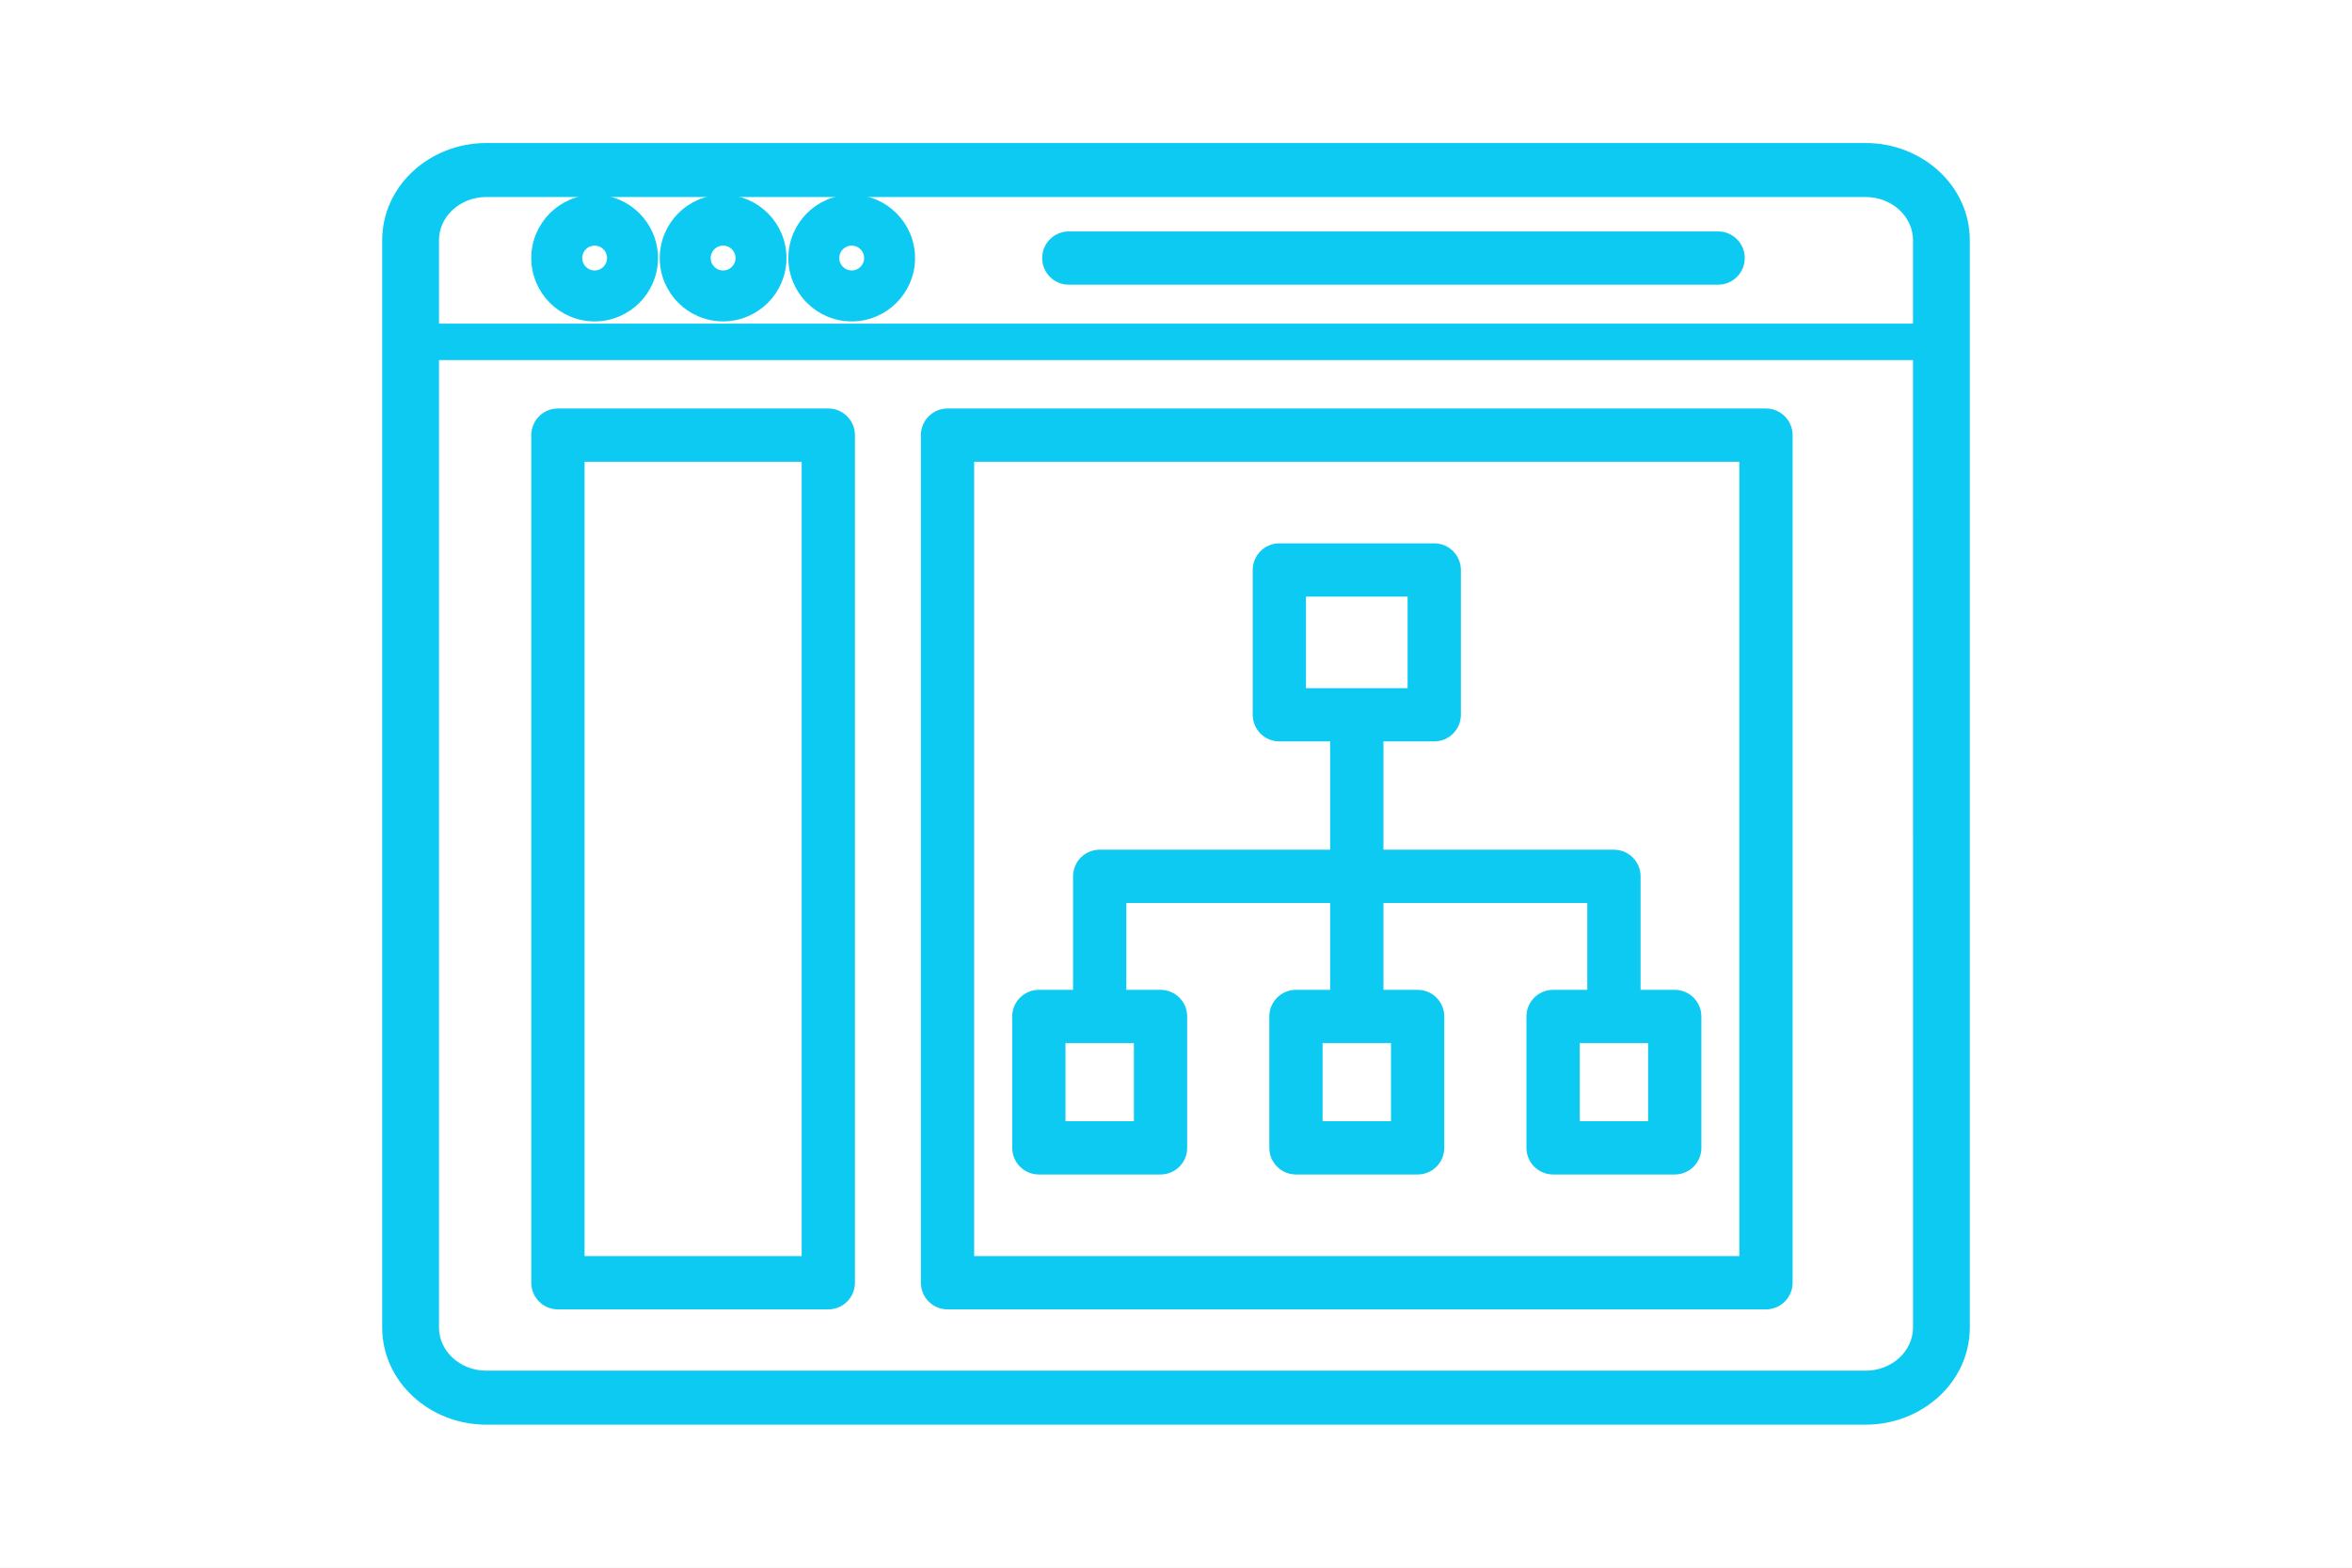
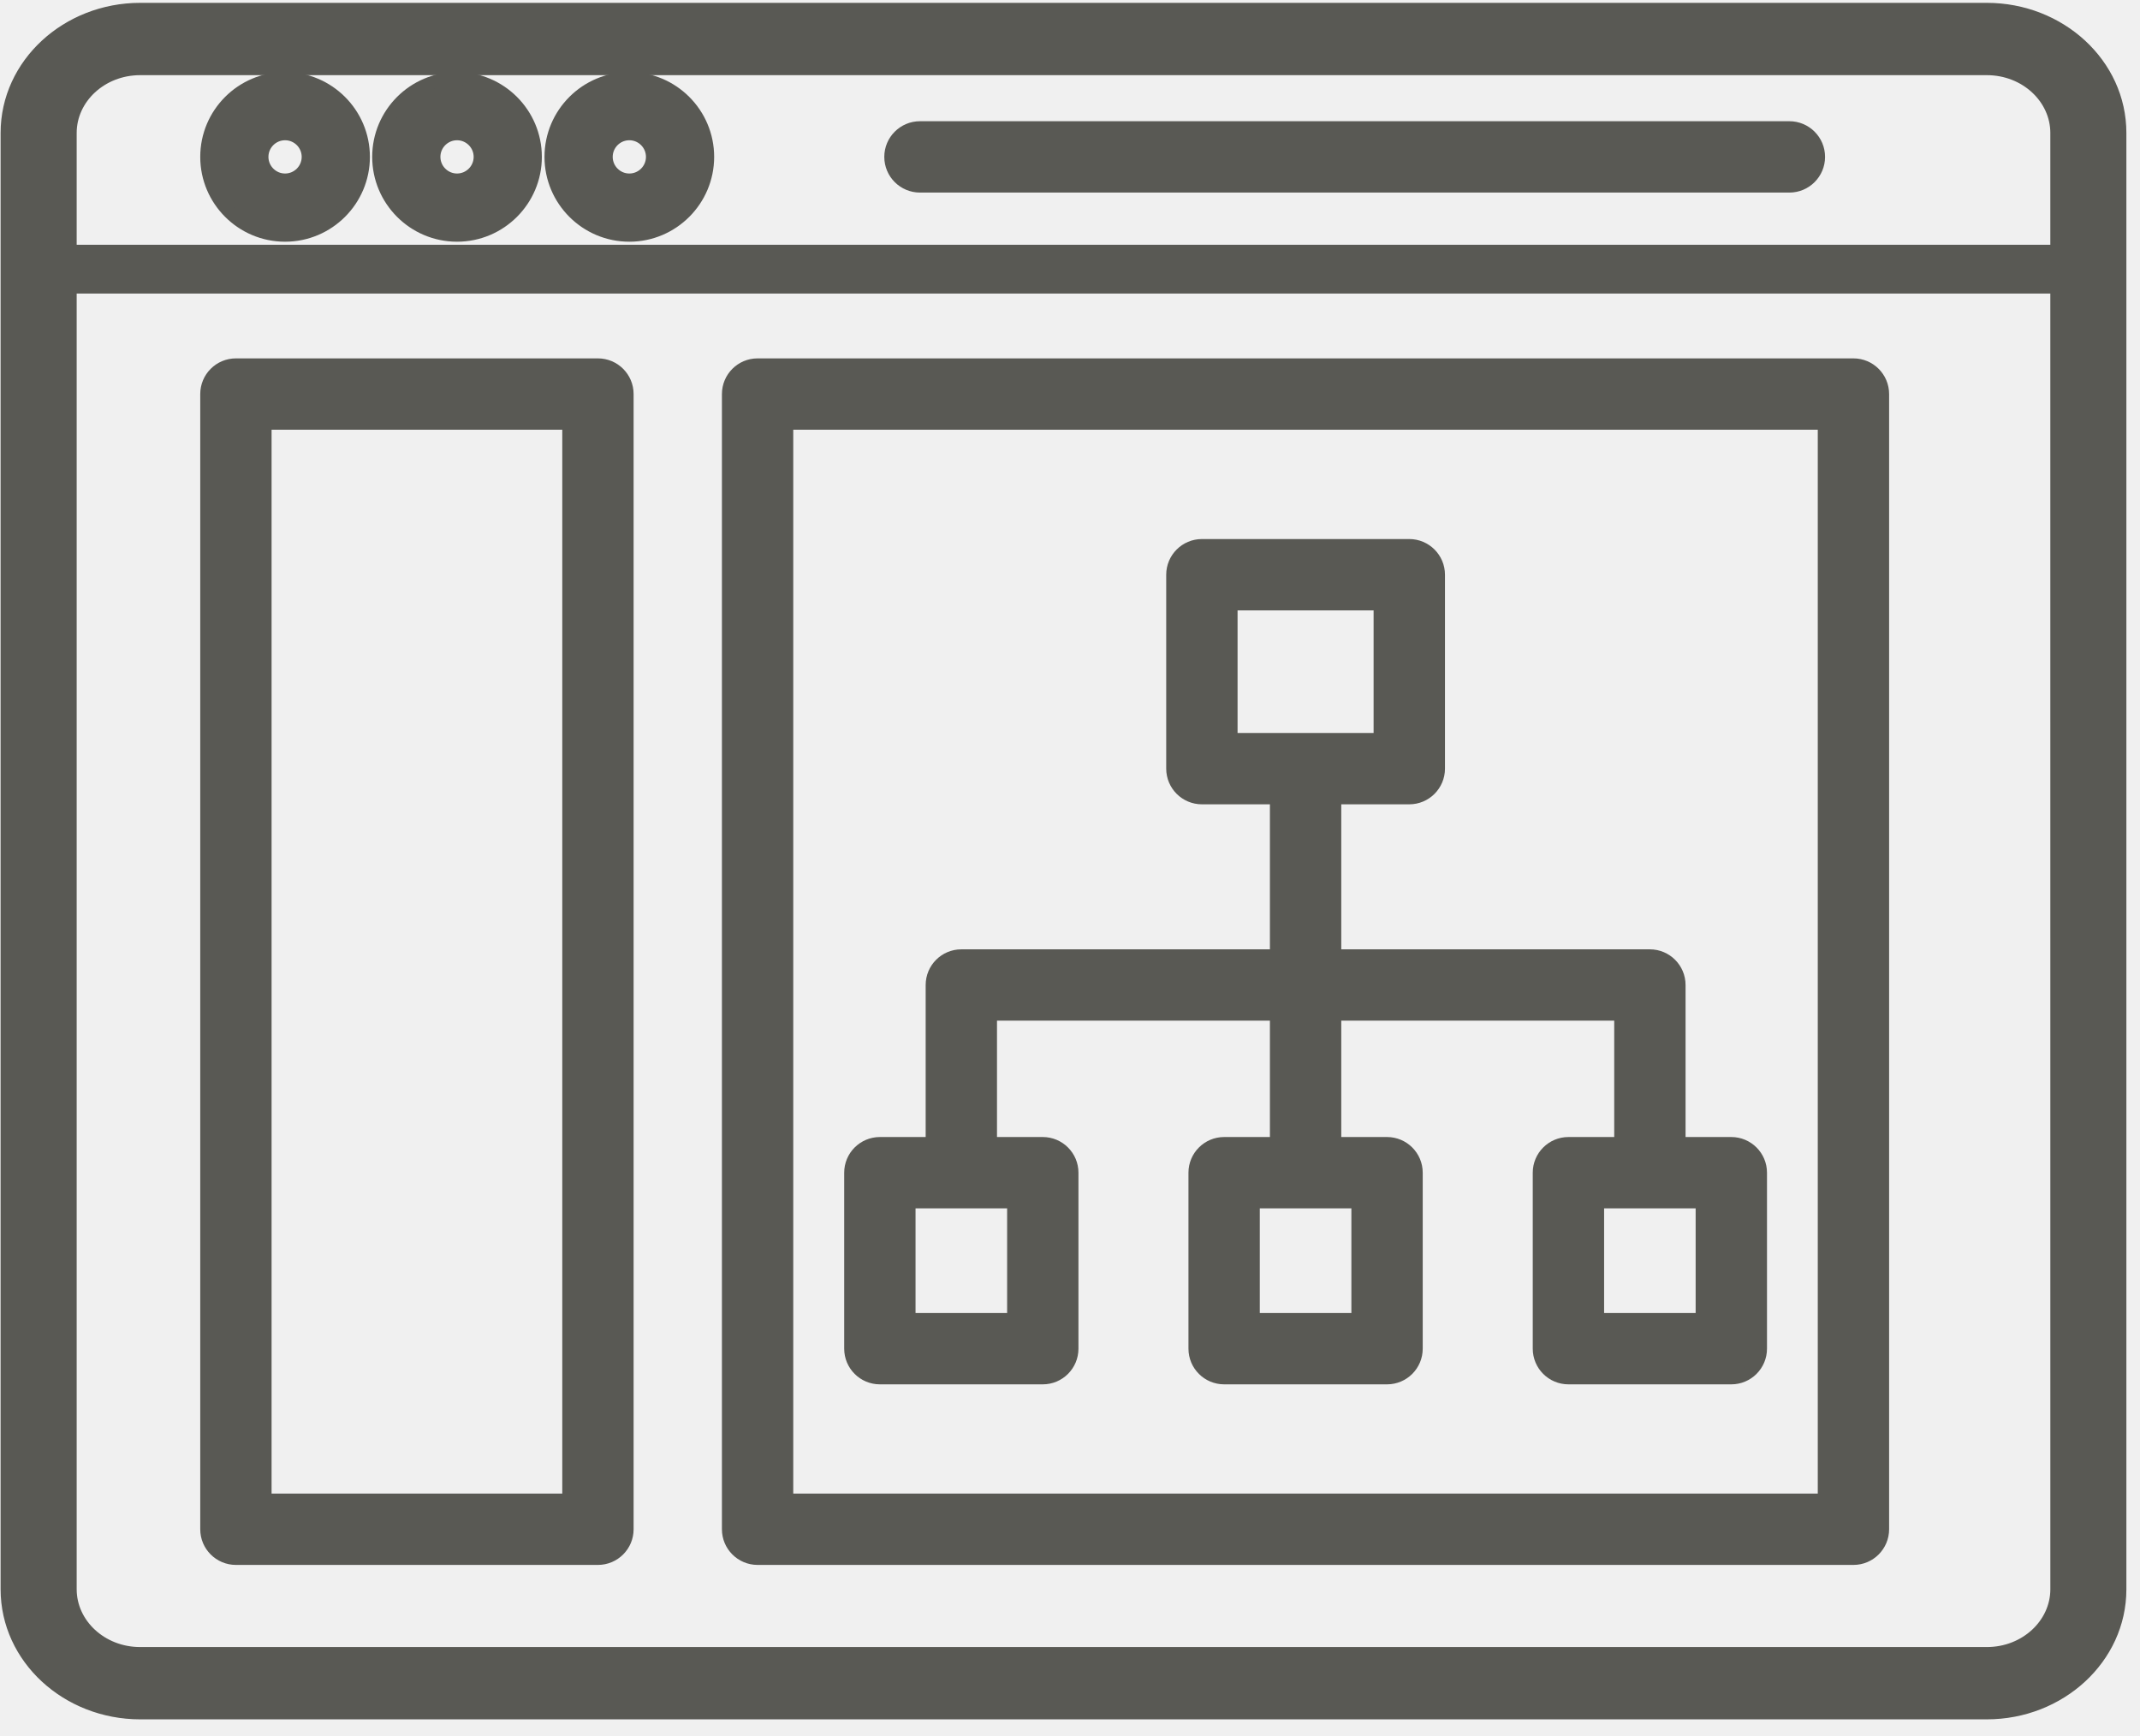
- <svg xmlns="http://www.w3.org/2000/svg" width="120" height="80" viewBox="0 0 120 80" fill="none">
-   <rect width="120" height="80" fill="white" />
-   <path d="M95.182 7.548H24.818C22.042 7.548 19.75 9.64 19.75 12.252V12.359V12.466V12.573V12.68V12.787V12.894V13.001V13.109V13.216V13.323V13.431V13.539V13.646V13.754V13.862V13.969V14.077V14.185V14.293V14.401V14.509V14.618V14.726V14.834V14.943V15.051V15.16V15.268V15.377V15.486V15.594V15.703V15.812V15.921V16.03V16.139V16.248V16.357V16.467V16.576V16.685V16.795V16.904V17.014V17.123V17.233V17.342V17.452V17.562V17.672V17.782V17.892V18.002V18.112V18.222V18.332V18.442V18.552V18.663V18.773V18.883V18.994V19.104V19.215V19.325V19.436V19.547V19.657V19.768V19.879V19.99V20.101V20.212V20.323V20.434V20.545V20.656V20.767V20.878V20.989V21.101V21.212V21.323V21.435V21.546V21.658V21.769V21.881V21.992V22.104V22.216V22.328V22.439V22.551V22.663V22.775V22.887V22.998V23.11V23.223V23.334V23.447V23.559V23.671V23.783V23.895V24.007V24.12V24.232V24.344V24.456V24.569V24.681V24.794V24.906V25.019V25.131V25.244V25.356V25.469V25.581V25.694V25.807V25.919V26.032V26.145V26.258V26.37V26.483V26.596V26.709V26.822V26.935V27.048V27.161V27.273V27.387V27.5V27.613V27.726V27.839V27.952V28.065V28.178V28.291V28.404V28.517V28.63V28.744V28.857V28.97V29.083V29.196V29.31V29.423V29.536V29.649V29.763V29.876V29.989V30.103V30.216V30.329V30.443V30.556V30.67V30.783V30.896V31.01V31.123V31.237V31.35V31.463V31.577V31.69V31.804V31.917V32.031V32.144V32.258V32.371V32.484V32.598V32.711V32.825V32.938V33.052V33.165V33.279V33.392V33.506V33.619V33.733V33.846V33.959V34.073V34.186V34.3V34.413V34.527V34.64V34.754V34.867V34.98V35.094V35.207V35.321V35.434V35.547V35.661V35.774V35.888V36.001V36.114V36.228V36.341V36.454V36.568V36.681V36.794V36.907V37.02V37.134V37.247V37.36V37.473V37.587V37.7V37.813V37.926V38.039V38.152V38.265V38.378V38.491V38.604V38.717V38.83V38.943V39.056V39.169V39.282V39.395V39.508V39.621V39.734V39.846V39.959V40.072V40.185V40.297V40.41V40.523V40.635V40.748V40.861V40.973V41.086V41.198V41.31V41.423V41.535V41.648V41.76V41.873V41.985V42.097V42.209V42.322V42.434V42.546V42.658V42.77V42.882V42.994V43.106V43.218V43.33V43.442V43.554V43.666V43.777V43.889V44.001V44.112V44.224V44.336V44.447V44.559V44.67V44.782V44.893V45.004V45.116V45.227V45.338V45.449V45.56V45.672V45.783V45.894V46.005V46.115V46.226V46.337V46.448V46.559V46.669V46.78V46.891V47.001V47.112V47.222V47.333V47.443V47.553V47.664V47.774V47.884V47.994V48.104V48.214V48.324V48.434V48.544V48.654V48.764V48.873V48.983V49.093V49.202V49.312V49.421V49.531V49.64V49.749V49.858V49.968V50.077V50.186V50.295V50.404V50.513V50.621V50.73V50.839V50.947V51.056V51.164V51.273V51.381V51.489V51.598V51.706V51.814V51.922V52.03V52.138V52.246V52.354V52.462V52.569V52.677V52.784V52.892V52.999V53.106V53.214V53.321V53.428V53.535V53.642V53.749V53.856V53.963V54.069V54.176V54.282V54.389V54.495V54.602V54.708V54.814V54.92V55.026V55.132V55.238V55.344V55.45V55.555V55.661V55.766V55.872V55.977V56.083V56.188V56.293V56.398V56.503V56.608V56.712V56.817V56.922V57.026V57.131V57.235V57.339V57.444V57.548V57.652V57.756V57.859V57.963V58.067V58.17V58.274V58.377V58.481V58.584V58.687V58.79V58.893V58.996V59.099V59.202V59.304V59.407V59.509V59.612V59.714V59.816V59.918V60.02V60.122V60.224V60.325V60.427V60.529V60.63V60.731V60.832V60.934V61.035V61.136V61.236V61.337V61.438V61.538V61.639V61.739V61.839V61.939V62.039V62.139V62.239V62.339V62.438V62.538V62.637V62.737V62.836V62.935V63.034V63.133V63.231V63.33V63.429V63.527V63.626V63.724V63.822V63.92V64.018V64.116V64.213V64.311V64.409V64.506V64.603V64.7V64.797V64.894V64.991V65.088V65.184V65.281V65.377V65.473V65.57V65.665V65.761V65.857V65.953V66.048V66.144V66.239V66.334V66.429V66.524V66.619V66.714V66.808V66.903V66.997V67.091V67.186V67.28V67.373V67.467V67.561V67.654V67.748C19.75 70.36 22.042 72.452 24.818 72.452H95.182C97.958 72.452 100.25 70.36 100.25 67.748V67.654V67.559V67.465V67.371V67.276V67.182V67.087V66.992V66.897V66.802V66.707V66.611V66.516V66.42V66.325V66.229V66.133V66.037V65.941V65.844V65.748V65.651V65.555V65.458V65.361V65.264V65.167V65.07V64.973V64.875V64.778V64.68V64.582V64.484V64.386V64.288V64.19V64.092V63.993V63.895V63.796V63.697V63.599V63.5V63.401V63.301V63.202V63.103V63.003V62.904V62.804V62.704V62.604V62.505V62.404V62.304V62.204V62.103V62.003V61.902V61.802V61.701V61.6V61.499V61.398V61.297V61.195V61.094V60.993V60.891V60.789V60.688V60.586V60.484V60.382V60.28V60.177V60.075V59.973V59.87V59.767V59.665V59.562V59.459V59.356V59.253V59.15V59.047V58.943V58.84V58.736V58.633V58.529V58.425V58.322V58.218V58.114V58.01V57.905V57.801V57.697V57.592V57.488V57.383V57.278V57.174V57.069V56.964V56.859V56.754V56.648V56.543V56.438V56.333V56.227V56.121V56.016V55.91V55.804V55.698V55.592V55.486V55.38V55.274V55.168V55.061V54.955V54.849V54.742V54.635V54.529V54.422V54.315V54.208V54.101V53.994V53.887V53.78V53.672V53.565V53.458V53.35V53.243V53.135V53.028V52.92V52.812V52.704V52.596V52.488V52.38V52.272V52.164V52.056V51.947V51.839V51.73V51.622V51.513V51.405V51.296V51.187V51.078V50.97V50.861V50.752V50.643V50.534V50.424V50.315V50.206V50.097V49.987V49.878V49.768V49.659V49.549V49.44V49.33V49.22V49.11V49V48.89V48.78V48.67V48.56V48.45V48.34V48.23V48.12V48.009V47.899V47.788V47.678V47.568V47.457V47.346V47.236V47.125V47.014V46.903V46.793V46.682V46.571V46.46V46.349V46.238V46.127V46.016V45.904V45.793V45.682V45.571V45.459V45.348V45.236V45.125V45.014V44.902V44.791V44.679V44.567V44.456V44.344V44.232V44.12V44.008V43.897V43.785V43.673V43.561V43.449V43.337V43.225V43.113V43.001V42.889V42.776V42.664V42.552V42.44V42.327V42.215V42.103V41.99V41.878V41.766V41.653V41.541V41.428V41.316V41.203V41.09V40.978V40.865V40.752V40.64V40.527V40.414V40.302V40.189V40.076V39.963V39.85V39.738V39.625V39.512V39.399V39.286V39.173V39.06V38.947V38.834V38.721V38.608V38.495V38.382V38.269V38.156V38.043V37.93V37.817V37.704V37.59V37.477V37.364V37.251V37.138V37.025V36.911V36.798V36.685V36.572V36.458V36.345V36.232V36.118V36.005V35.892V35.779V35.665V35.552V35.439V35.325V35.212V35.099V34.986V34.872V34.759V34.645V34.532V34.419V34.306V34.192V34.079V33.965V33.852V33.739V33.626V33.512V33.399V33.285V33.172V33.059V32.946V32.832V32.719V32.606V32.492V32.379V32.266V32.152V32.039V31.926V31.813V31.699V31.586V31.473V31.36V31.247V31.133V31.02V30.907V30.794V30.68V30.567V30.454V30.341V30.228V30.115V30.002V29.889V29.776V29.663V29.55V29.437V29.324V29.211V29.098V28.985V28.872V28.759V28.646V28.533V28.42V28.307V28.195V28.082V27.969V27.856V27.744V27.631V27.518V27.405V27.293V27.18V27.068V26.955V26.843V26.73V26.618V26.505V26.393V26.28V26.168V26.055V25.943V25.831V25.719V25.606V25.494V25.382V25.27V25.158V25.046V24.934V24.822V24.71V24.598V24.486V24.374V24.262V24.15V24.038V23.927V23.815V23.703V23.591V23.48V23.368V23.257V23.145V23.034V22.922V22.811V22.7V22.588V22.477V22.366V22.255V22.143V22.032V21.921V21.81V21.699V21.588V21.477V21.367V21.256V21.145V21.034V20.924V20.813V20.703V20.592V20.482V20.371V20.261V20.15V20.04V19.93V19.82V19.709V19.599V19.489V19.379V19.269V19.16V19.05V18.94V18.83V18.721V18.611V18.501V18.392V18.282V18.173V18.064V17.954V17.845V17.736V17.627V17.518V17.409V17.3V17.191V17.082V16.973V16.865V16.756V16.647V16.539V16.43V16.322V16.214V16.105V15.997V15.889V15.781V15.673V15.565V15.457V15.349V15.241V15.134V15.026V14.918V14.811V14.704V14.596V14.489V14.382V14.275V14.168V14.06V13.954V13.847V13.74V13.633V13.527V13.42V13.313V13.207V13.101V12.994V12.888V12.782V12.676V12.57V12.464V12.358V12.252C100.25 9.64 97.958 7.548 95.182 7.548ZM22.148 12.252C22.148 10.92 23.327 9.803 24.818 9.803H95.182C96.673 9.803 97.852 10.92 97.852 12.252V16.766H22.148V12.252ZM95.182 70.197H24.818C23.327 70.197 22.148 69.08 22.148 67.748V18.125H97.852L97.853 67.747C97.852 69.08 96.673 70.197 95.182 70.197Z" fill="#0CCAF2" stroke="#0CCAF2" stroke-width="0.5" />
-   <path d="M30.338 10.186C28.694 10.186 27.356 11.523 27.356 13.168C27.356 14.813 28.694 16.151 30.338 16.151C31.983 16.151 33.321 14.813 33.321 13.168C33.321 11.523 31.982 10.186 30.338 10.186ZM30.338 14.052C29.851 14.052 29.455 13.655 29.455 13.168C29.455 12.681 29.851 12.284 30.338 12.284C30.826 12.284 31.222 12.681 31.222 13.168C31.222 13.656 30.826 14.052 30.338 14.052Z" fill="#0CCAF2" stroke="#0CCAF2" stroke-width="0.5" />
-   <path d="M36.893 10.185C35.248 10.185 33.911 11.523 33.911 13.168C33.911 14.813 35.248 16.15 36.893 16.15C38.538 16.15 39.876 14.813 39.876 13.168C39.876 11.523 38.538 10.185 36.893 10.185ZM36.893 14.052C36.406 14.052 36.009 13.654 36.009 13.168C36.009 12.681 36.407 12.284 36.893 12.284C37.38 12.284 37.777 12.681 37.777 13.168C37.777 13.655 37.381 14.052 36.893 14.052Z" fill="#0CCAF2" stroke="#0CCAF2" stroke-width="0.5" />
-   <path d="M43.454 10.186C41.809 10.186 40.472 11.523 40.472 13.168C40.472 14.813 41.809 16.151 43.454 16.151C45.099 16.151 46.436 14.813 46.436 13.168C46.436 11.523 45.099 10.186 43.454 10.186ZM43.454 14.052C42.967 14.052 42.57 13.655 42.57 13.168C42.57 12.681 42.967 12.284 43.454 12.284C43.942 12.284 44.338 12.681 44.338 13.168C44.338 13.656 43.942 14.052 43.454 14.052Z" fill="#0CCAF2" stroke="#0CCAF2" stroke-width="0.5" />
-   <path d="M87.659 12.06H54.531C53.919 12.06 53.422 12.556 53.422 13.169C53.422 13.781 53.919 14.278 54.531 14.278H87.659C88.272 14.278 88.768 13.781 88.768 13.169C88.768 12.556 88.272 12.06 87.659 12.06Z" fill="#0CCAF2" stroke="#0CCAF2" stroke-width="0.5" />
-   <path d="M88.991 23.314V64.35H49.452V23.314H88.991ZM90.1 21.096H48.343C47.731 21.096 47.234 21.593 47.234 22.205V65.459C47.234 66.072 47.731 66.568 48.343 66.568H90.1C90.712 66.568 91.209 66.072 91.209 65.459V22.205C91.209 21.593 90.712 21.096 90.1 21.096Z" fill="#0CCAF2" stroke="#0CCAF2" stroke-width="0.5" />
-   <path d="M42.26 21.096H28.465C27.853 21.096 27.356 21.593 27.356 22.205V65.459C27.356 66.072 27.853 66.568 28.465 66.568H42.26C42.872 66.568 43.369 66.072 43.369 65.459V22.205C43.369 21.593 42.872 21.096 42.26 21.096ZM41.151 64.35H29.574V23.314H41.151V64.35Z" fill="#0CCAF2" stroke="#0CCAF2" stroke-width="0.5" />
-   <path d="M54.112 57.467V52.98H58.102V57.467H54.112ZM53.003 59.685H59.211C59.823 59.685 60.32 59.188 60.32 58.576V51.871C60.32 51.259 59.823 50.762 59.211 50.762H57.216V45.829H68.115V50.762H66.121C65.508 50.762 65.011 51.259 65.011 51.871V58.576C65.011 59.188 65.508 59.685 66.121 59.685H72.328C72.941 59.685 73.437 59.188 73.437 58.576V51.871C73.437 51.259 72.941 50.762 72.328 50.762H70.334V45.829H81.234V50.762H79.24C78.627 50.762 78.13 51.259 78.13 51.871V58.576C78.13 59.188 78.627 59.685 79.24 59.685H85.446C86.058 59.685 86.555 59.188 86.555 58.576V51.871C86.555 51.259 86.058 50.762 85.446 50.762H83.453V44.72C83.453 44.107 82.956 43.611 82.343 43.611H70.334V37.584H73.176C73.788 37.584 74.285 37.087 74.285 36.475V29.087C74.285 28.474 73.788 27.977 73.176 27.977H65.273C64.661 27.977 64.164 28.474 64.164 29.087V36.475C64.164 37.087 64.661 37.584 65.273 37.584H68.115V43.611H56.107C55.494 43.611 54.998 44.107 54.998 44.72V50.762H53.003C52.391 50.762 51.894 51.259 51.894 51.871V58.576C51.894 59.188 52.391 59.685 53.003 59.685ZM71.219 57.467H67.23V52.98H71.219V57.467ZM84.337 57.467H80.349V52.98H84.337V57.467ZM66.382 30.196H72.066V35.366H66.382V30.196Z" fill="#0CCAF2" stroke="#0CCAF2" stroke-width="0.5" />
+ <svg xmlns="http://www.w3.org/2000/svg" width="111" height="90" viewBox="0 0 111 90" fill="none">
+   <path d="M103.055 0.488H7.271C3.492 0.488 0.372 3.336 0.372 6.892V7.037V7.183V7.328V7.474V7.62V7.766V7.912V8.058V8.204V8.35V8.496V8.643V8.789V8.936V9.082V9.229V9.376V9.523V9.67V9.817V9.964V10.112V10.259V10.406V10.554V10.702V10.849V10.997V11.145V11.293V11.441V11.589V11.738V11.886V12.034V12.183V12.331V12.48V12.629V12.777V12.926V13.075V13.224V13.373V13.522V13.671V13.821V13.97V14.12V14.269V14.419V14.568V14.718V14.868V15.018V15.168V15.318V15.468V15.618V15.768V15.918V16.069V16.219V16.369V16.52V16.671V16.821V16.972V17.123V17.274V17.425V17.576V17.727V17.878V18.029V18.18V18.331V18.483V18.634V18.785V18.937V19.088V19.24V19.392V19.543V19.695V19.847V19.999V20.151V20.303V20.455V20.607V20.759V20.911V21.063V21.215V21.368V21.52V21.673V21.825V21.978V22.13V22.283V22.435V22.588V22.741V22.893V23.046V23.199V23.352V23.505V23.658V23.811V23.964V24.117V24.27V24.423V24.576V24.73V24.883V25.036V25.19V25.343V25.496V25.65V25.803V25.957V26.11V26.264V26.417V26.571V26.725V26.878V27.032V27.186V27.34V27.493V27.647V27.801V27.955V28.109V28.263V28.417V28.57V28.724V28.878V29.032V29.187V29.341V29.495V29.649V29.803V29.957V30.111V30.265V30.42V30.574V30.728V30.882V31.037V31.191V31.345V31.5V31.654V31.808V31.962V32.117V32.271V32.425V32.58V32.734V32.889V33.043V33.197V33.352V33.506V33.661V33.815V33.97V34.124V34.279V34.433V34.587V34.742V34.896V35.051V35.205V35.36V35.514V35.669V35.823V35.977V36.132V36.286V36.441V36.595V36.75V36.904V37.059V37.213V37.367V37.522V37.676V37.831V37.985V38.139V38.294V38.448V38.602V38.757V38.911V39.066V39.22V39.374V39.528V39.683V39.837V39.991V40.145V40.299V40.454V40.608V40.762V40.916V41.07V41.224V41.378V41.532V41.686V41.84V41.994V42.148V42.302V42.456V42.61V42.764V42.918V43.071V43.225V43.379V43.533V43.686V43.84V43.994V44.147V44.301V44.454V44.608V44.761V44.915V45.068V45.222V45.375V45.528V45.682V45.835V45.988V46.141V46.294V46.448V46.601V46.754V46.907V47.06V47.212V47.365V47.518V47.671V47.824V47.977V48.129V48.282V48.434V48.587V48.739V48.892V49.044V49.197V49.349V49.501V49.653V49.805V49.958V50.109V50.261V50.413V50.565V50.717V50.869V51.021V51.172V51.324V51.476V51.627V51.779V51.93V52.081V52.233V52.384V52.535V52.686V52.837V52.988V53.139V53.29V53.441V53.592V53.742V53.893V54.044V54.194V54.345V54.495V54.645V54.796V54.946V55.096V55.246V55.396V55.546V55.696V55.846V55.995V56.145V56.294V56.444V56.593V56.743V56.892V57.041V57.19V57.339V57.488V57.637V57.786V57.935V58.083V58.232V58.38V58.529V58.677V58.826V58.974V59.122V59.27V59.418V59.566V59.714V59.861V60.009V60.156V60.304V60.451V60.599V60.746V60.893V61.04V61.187V61.334V61.48V61.627V61.773V61.92V62.066V62.213V62.359V62.505V62.651V62.797V62.943V63.088V63.234V63.38V63.525V63.67V63.816V63.961V64.106V64.251V64.396V64.54V64.685V64.829V64.974V65.118V65.263V65.407V65.551V65.695V65.838V65.982V66.126V66.269V66.413V66.556V66.699V66.842V66.985V67.128V67.271V67.413V67.556V67.698V67.841V67.983V68.125V68.267V68.409V68.55V68.692V68.834V68.975V69.116V69.257V69.398V69.539V69.68V69.821V69.961V70.102V70.242V70.382V70.522V70.662V70.802V70.942V71.081V71.221V71.36V71.499V71.638V71.777V71.916V72.055V72.193V72.332V72.47V72.608V72.746V72.884V73.022V73.159V73.297V73.434V73.572V73.709V73.846V73.983V74.119V74.256V74.392V74.529V74.665V74.801V74.937V75.072V75.208V75.343V75.479V75.614V75.749V75.884V76.019V76.153V76.288V76.422V76.556V76.69V76.824V76.958V77.091V77.225V77.358V77.491V77.624V77.757V77.89V78.022V78.155V78.287V78.419V78.551V78.683V78.814V78.946V79.077V79.208V79.339V79.47V79.601V79.731V79.862V79.992V80.122V80.252V80.382V80.511V80.641V80.77V80.899V81.028V81.157V81.285V81.414V81.542V81.67V81.798V81.926V82.053V82.181V82.308V82.435C0.372 85.991 3.492 88.839 7.271 88.839H103.055C106.833 88.839 109.953 85.991 109.953 82.435V82.307V82.179V82.051V81.922V81.794V81.665V81.536V81.407V81.277V81.148V81.018V80.888V80.759V80.628V80.498V80.368V80.237V80.106V79.975V79.844V79.713V79.582V79.45V79.319V79.187V79.055V78.922V78.79V78.658V78.525V78.392V78.259V78.126V77.993V77.86V77.726V77.593V77.459V77.325V77.191V77.056V76.922V76.787V76.653V76.518V76.383V76.248V76.112V75.977V75.842V75.706V75.57V75.434V75.298V75.162V75.025V74.889V74.752V74.615V74.478V74.341V74.204V74.067V73.929V73.792V73.654V73.516V73.378V73.24V73.102V72.963V72.825V72.686V72.547V72.408V72.269V72.13V71.991V71.851V71.712V71.572V71.432V71.293V71.152V71.012V70.872V70.731V70.591V70.45V70.31V70.169V70.028V69.886V69.745V69.604V69.462V69.321V69.179V69.037V68.895V68.753V68.611V68.469V68.326V68.184V68.041V67.898V67.756V67.613V67.47V67.326V67.183V67.04V66.896V66.753V66.609V66.465V66.321V66.177V66.033V65.889V65.745V65.6V65.456V65.311V65.166V65.021V64.876V64.731V64.586V64.441V64.296V64.15V64.004V63.859V63.713V63.567V63.421V63.275V63.129V62.983V62.837V62.69V62.544V62.397V62.251V62.104V61.957V61.81V61.663V61.516V61.369V61.222V61.074V60.927V60.779V60.632V60.484V60.336V60.188V60.04V59.892V59.744V59.596V59.448V59.299V59.151V59.002V58.854V58.705V58.556V58.408V58.259V58.11V57.961V57.812V57.662V57.513V57.364V57.214V57.065V56.915V56.766V56.616V56.466V56.316V56.166V56.017V55.867V55.716V55.566V55.416V55.266V55.115V54.965V54.814V54.664V54.513V54.362V54.212V54.061V53.91V53.759V53.608V53.457V53.306V53.155V53.004V52.852V52.701V52.55V52.398V52.247V52.095V51.944V51.792V51.64V51.488V51.337V51.185V51.033V50.881V50.729V50.577V50.425V50.272V50.12V49.968V49.816V49.663V49.511V49.358V49.206V49.053V48.901V48.748V48.596V48.443V48.29V48.137V47.985V47.832V47.679V47.526V47.373V47.22V47.067V46.914V46.761V46.608V46.454V46.301V46.148V45.995V45.841V45.688V45.535V45.381V45.228V45.074V44.921V44.767V44.614V44.46V44.306V44.153V43.999V43.846V43.692V43.538V43.384V43.23V43.077V42.923V42.769V42.615V42.461V42.307V42.153V41.999V41.846V41.691V41.538V41.383V41.23V41.075V40.921V40.767V40.613V40.459V40.305V40.151V39.997V39.843V39.688V39.534V39.38V39.226V39.072V38.917V38.763V38.609V38.455V38.3V38.146V37.992V37.838V37.683V37.529V37.375V37.221V37.066V36.912V36.758V36.603V36.449V36.295V36.141V35.986V35.832V35.678V35.523V35.369V35.215V35.061V34.906V34.752V34.598V34.444V34.289V34.135V33.981V33.827V33.673V33.519V33.364V33.21V33.056V32.902V32.748V32.594V32.44V32.285V32.131V31.977V31.823V31.669V31.515V31.361V31.207V31.053V30.899V30.746V30.592V30.438V30.284V30.13V29.977V29.823V29.669V29.515V29.361V29.208V29.054V28.901V28.747V28.593V28.44V28.286V28.133V27.979V27.826V27.673V27.519V27.366V27.213V27.059V26.906V26.753V26.6V26.447V26.294V26.14V25.988V25.834V25.682V25.529V25.376V25.223V25.07V24.917V24.765V24.612V24.459V24.307V24.154V24.002V23.849V23.697V23.545V23.392V23.24V23.088V22.936V22.783V22.631V22.479V22.327V22.175V22.023V21.872V21.72V21.568V21.416V21.265V21.113V20.962V20.81V20.659V20.508V20.356V20.205V20.054V19.903V19.752V19.601V19.45V19.299V19.148V18.997V18.846V18.696V18.545V18.395V18.244V18.094V17.944V17.793V17.643V17.493V17.343V17.193V17.043V16.893V16.743V16.593V16.444V16.294V16.145V15.995V15.846V15.697V15.547V15.398V15.249V15.1V14.951V14.802V14.654V14.505V14.356V14.208V14.059V13.911V13.763V13.614V13.466V13.318V13.17V13.022V12.874V12.727V12.579V12.432V12.284V12.137V11.989V11.842V11.695V11.548V11.401V11.254V11.107V10.961V10.814V10.668V10.521V10.375V10.229V10.082V9.936V9.79V9.645V9.499V9.353V9.208V9.062V8.917V8.771V8.626V8.481V8.336V8.191V8.047V7.902V7.757V7.613V7.468V7.324V7.18V7.036V6.892C109.953 3.336 106.833 0.488 103.055 0.488ZM3.637 6.892C3.637 5.078 5.242 3.558 7.271 3.558H103.055C105.084 3.558 106.689 5.078 106.689 6.892V13.036H3.637V6.892ZM103.055 85.77H7.271C5.242 85.77 3.637 84.249 3.637 82.435V14.887H106.689L106.69 82.435C106.689 84.249 105.084 85.77 103.055 85.77Z" fill="#595954" stroke="#595954" stroke-width="0.681" />
+   <path d="M14.786 4.078C12.547 4.078 10.727 5.898 10.727 8.137C10.727 10.376 12.547 12.197 14.786 12.197C17.025 12.197 18.846 10.376 18.846 8.137C18.846 5.898 17.024 4.078 14.786 4.078ZM14.786 9.34C14.123 9.34 13.583 8.799 13.583 8.137C13.583 7.474 14.123 6.934 14.786 6.934C15.45 6.934 15.989 7.474 15.989 8.137C15.989 8.801 15.45 9.34 14.786 9.34Z" fill="#595954" stroke="#595954" stroke-width="0.681" />
+   <path d="M23.706 4.078C21.467 4.078 19.646 5.898 19.646 8.137C19.646 10.376 21.467 12.197 23.706 12.197C25.945 12.197 27.765 10.376 27.765 8.137C27.765 5.898 25.945 4.078 23.706 4.078ZM23.706 9.34C23.042 9.34 22.503 8.799 22.503 8.137C22.503 7.474 23.043 6.934 23.706 6.934C24.368 6.934 24.909 7.474 24.909 8.137C24.909 8.801 24.369 9.34 23.706 9.34Z" fill="#595954" stroke="#595954" stroke-width="0.681" />
+   <path d="M32.643 4.078C30.404 4.078 28.583 5.898 28.583 8.137C28.583 10.376 30.404 12.197 32.643 12.197C34.882 12.197 36.702 10.376 36.702 8.137C36.702 5.898 34.882 4.078 32.643 4.078ZM32.643 9.34C31.979 9.34 31.44 8.799 31.44 8.137C31.44 7.474 31.979 6.934 32.643 6.934C33.306 6.934 33.846 7.474 33.846 8.137C33.846 8.801 33.306 9.34 32.643 9.34Z" fill="#595954" stroke="#595954" stroke-width="0.681" />
+   <path d="M92.814 6.628H47.718C46.884 6.628 46.208 7.305 46.208 8.138C46.208 8.972 46.884 9.648 47.718 9.648H92.814C93.647 9.648 94.324 8.972 94.324 8.138C94.324 7.305 93.647 6.628 92.814 6.628Z" fill="#595954" stroke="#595954" stroke-width="0.681" />
+   <path d="M96.137 18.929H39.295C38.462 18.929 37.786 19.605 37.786 20.439V79.32C37.786 80.153 38.462 80.829 39.295 80.829H96.137C96.97 80.829 97.646 80.153 97.646 79.32V20.439C97.646 19.605 96.97 18.929 96.137 18.929ZM94.627 77.81H40.805V21.948H94.627V77.81Z" fill="#595954" stroke="#595954" stroke-width="0.681" />
+   <path d="M31.014 18.929H12.236C11.403 18.929 10.727 19.605 10.727 20.439V79.32C10.727 80.153 11.403 80.829 12.236 80.829H31.014C31.848 80.829 32.524 80.153 32.524 79.32V20.439C32.524 19.605 31.848 18.929 31.014 18.929ZM29.505 77.81H13.746V21.948H29.505V77.81Z" fill="#595954" stroke="#595954" stroke-width="0.681" />
+   <path d="M45.638 71.463H54.089C54.922 71.463 55.598 70.787 55.598 69.953V60.826C55.598 59.993 54.922 59.316 54.089 59.316H51.373V52.6H66.21V59.316H63.495C62.661 59.316 61.985 59.993 61.985 60.826V69.953C61.985 70.787 62.661 71.463 63.495 71.463H71.945C72.779 71.463 73.455 70.787 73.455 69.953V60.826C73.455 59.993 72.779 59.316 71.945 59.316H69.23V52.6H84.069V59.316H81.353C80.52 59.316 79.843 59.993 79.843 60.826V69.953C79.843 70.787 80.52 71.463 81.353 71.463H89.802C90.635 71.463 91.312 70.787 91.312 69.953V60.826C91.312 59.993 90.635 59.316 89.802 59.316H87.088V51.091C87.088 50.257 86.412 49.581 85.578 49.581H69.23V41.378H73.099C73.933 41.378 74.609 40.701 74.609 39.868V29.81C74.609 28.977 73.933 28.3 73.099 28.3H62.341C61.508 28.3 60.831 28.977 60.831 29.81V39.868C60.831 40.701 61.508 41.378 62.341 41.378H66.21V49.581H49.863C49.03 49.581 48.354 50.257 48.354 51.091V59.316H45.638C44.805 59.316 44.128 59.993 44.128 60.826V69.953C44.128 70.787 44.805 71.463 45.638 71.463ZM70.436 68.444H65.004V62.336H70.436V68.444ZM88.292 68.444H82.863V62.336H88.292V68.444ZM63.851 31.32H71.588V38.358H63.851V31.32ZM52.579 62.336V68.444H47.148V62.336H52.579Z" fill="#595954" stroke="#595954" stroke-width="0.681" />
</svg>
